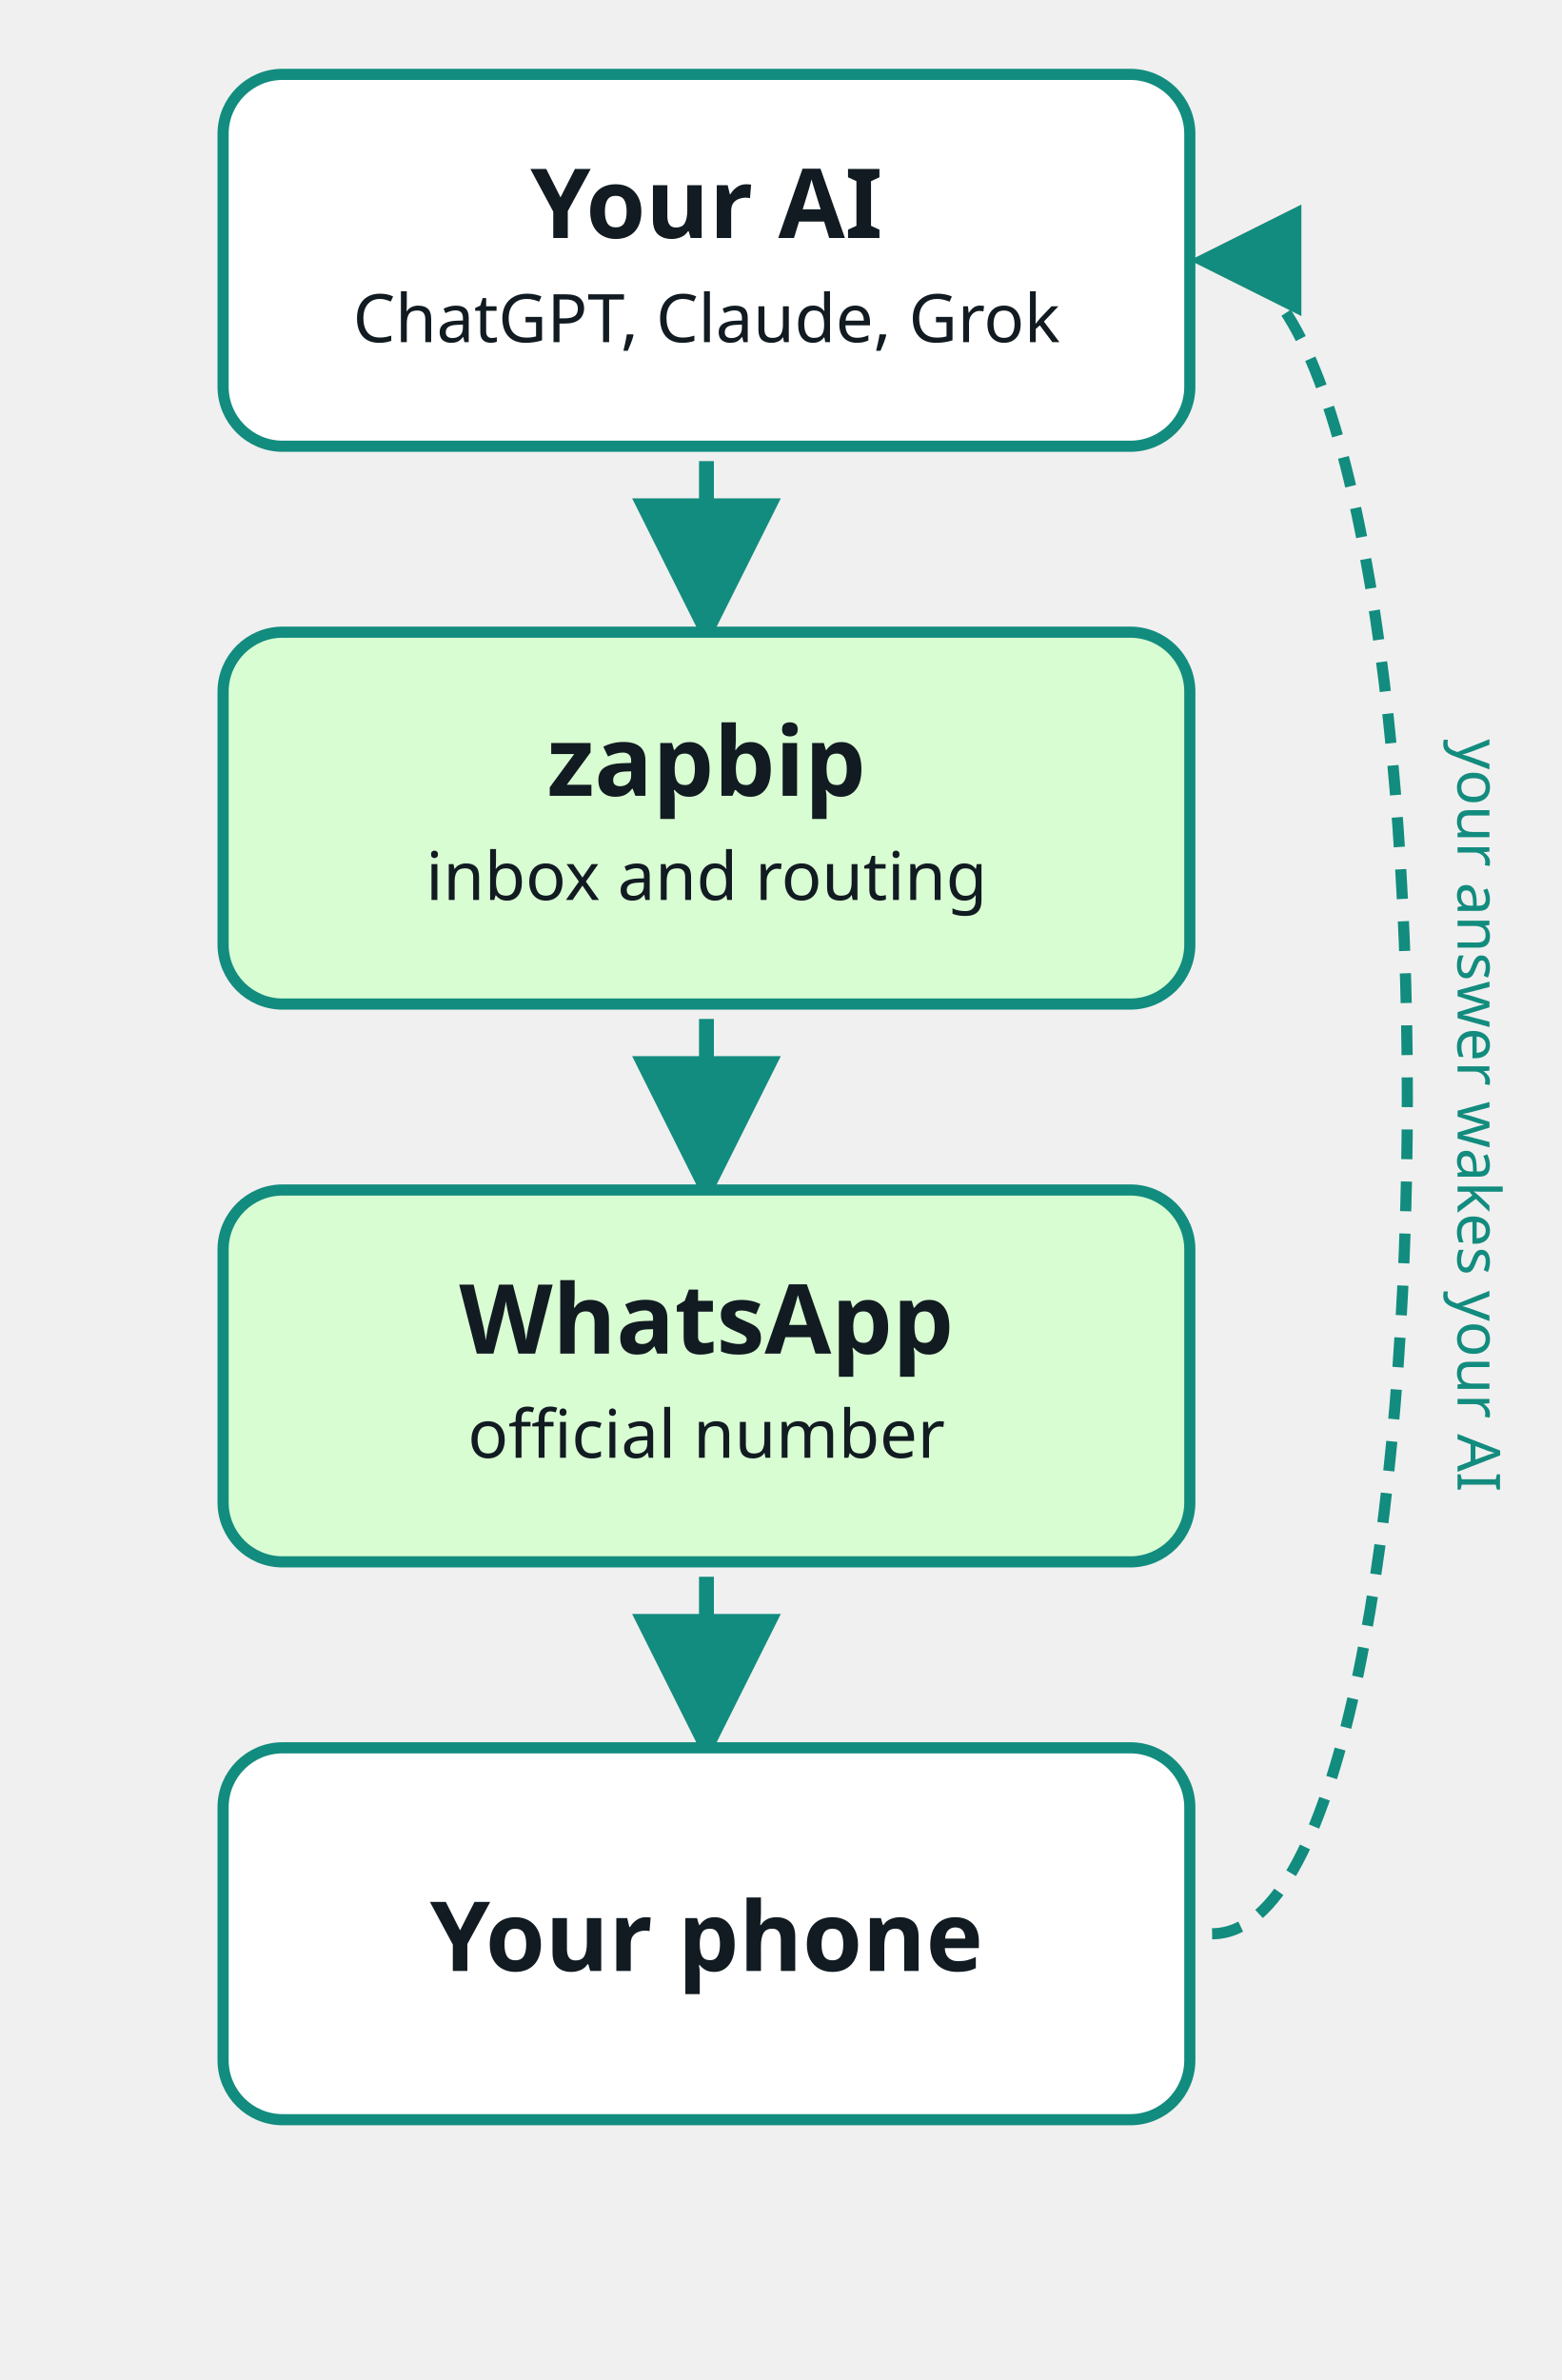
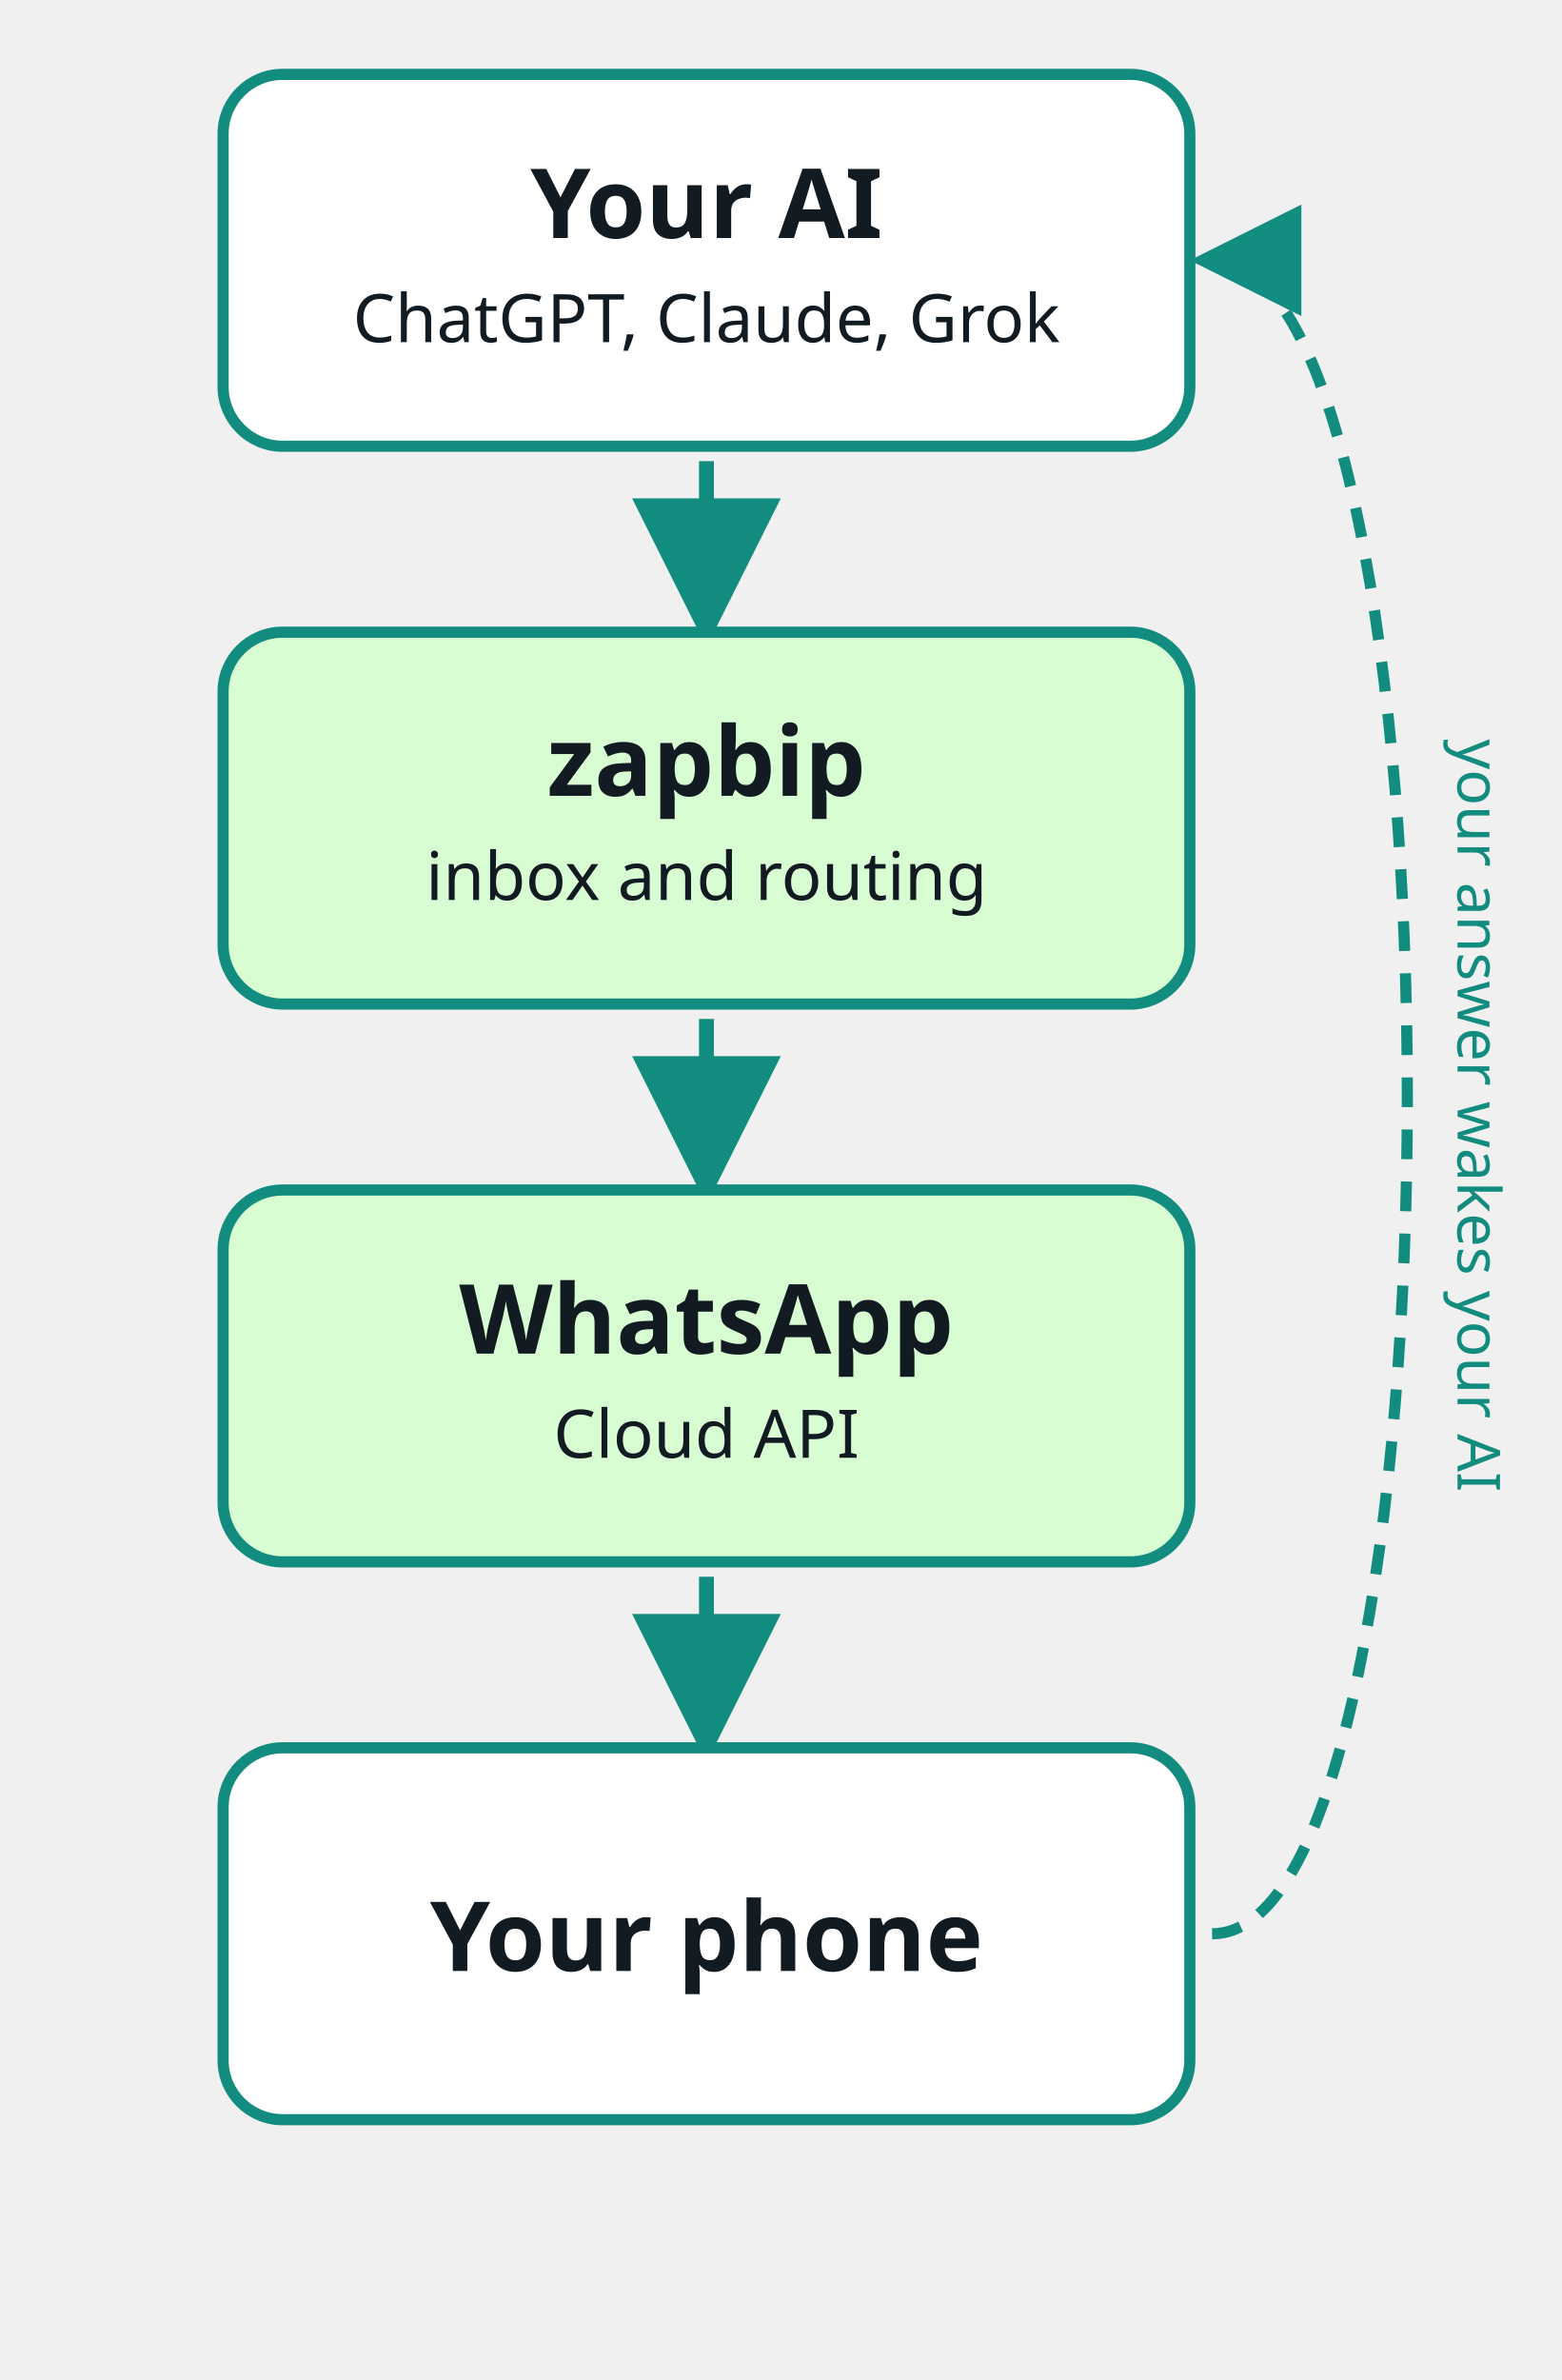
- <svg xmlns="http://www.w3.org/2000/svg" viewBox="0 0 420 640" role="img" aria-label="Your AI connects to zapbip, which sends its messages through the official WhatsApp number to your phone. Your answer travels back and wakes your AI." font-family="system-ui, sans-serif">
+ <svg xmlns="http://www.w3.org/2000/svg" viewBox="0 0 420 640" role="img" aria-label="Your AI connects to zapbip, which sends its messages through the official WhatsApp Cloud API to your phone. Your answer travels back and wakes your AI." font-family="system-ui, sans-serif">
  <defs>
    <marker id="arrow" markerWidth="10" markerHeight="10" refX="8" refY="5" orient="auto">
      <path d="M0,0 L10,5 L0,10 z" fill="#128C7E" />
    </marker>
  </defs>
  <rect x="60" y="20" width="260" height="100" rx="16" fill="#FFFFFF" stroke="#128C7E" stroke-width="3" />
  <text x="190" y="64" text-anchor="middle" font-size="26" font-weight="700" fill="#111B21">Your AI</text>
  <text x="190" y="92" text-anchor="middle" font-size="18" font-weight="400" fill="#111B21">ChatGPT, Claude, Grok</text>
  <line x1="190" y1="124" x2="190" y2="166" stroke="#128C7E" stroke-width="4" marker-end="url(#arrow)" />
  <rect x="60" y="170" width="260" height="100" rx="16" fill="#D9FDD3" stroke="#128C7E" stroke-width="3" />
  <text x="190" y="214" text-anchor="middle" font-size="26" font-weight="700" fill="#111B21">zapbip</text>
  <text x="190" y="242" text-anchor="middle" font-size="18" font-weight="400" fill="#111B21">inbox and routing</text>
  <line x1="190" y1="274" x2="190" y2="316" stroke="#128C7E" stroke-width="4" marker-end="url(#arrow)" />
  <rect x="60" y="320" width="260" height="100" rx="16" fill="#D9FDD3" stroke="#128C7E" stroke-width="3" />
  <text x="190" y="364" text-anchor="middle" font-size="26" font-weight="700" fill="#111B21">WhatsApp</text>
-   <text x="190" y="392" text-anchor="middle" font-size="18" font-weight="400" fill="#111B21">official number</text>
+   <text x="190" y="392" text-anchor="middle" font-size="18" font-weight="400" fill="#111B21">Cloud API</text>
  <line x1="190" y1="424" x2="190" y2="466" stroke="#128C7E" stroke-width="4" marker-end="url(#arrow)" />
  <rect x="60" y="470" width="260" height="100" rx="16" fill="#FFFFFF" stroke="#128C7E" stroke-width="3" />
  <text x="190" y="530" text-anchor="middle" font-size="26" font-weight="700" fill="#111B21">Your phone</text>
  <path d="M326,520 C396,520 396,70 326,70" fill="none" stroke="#128C7E" stroke-width="3" stroke-dasharray="8 6" marker-end="url(#arrow)" />
  <text x="392" y="300" font-size="16" fill="#128C7E" text-anchor="middle" transform="rotate(90 392 300)">your answer wakes your AI</text>
</svg>
